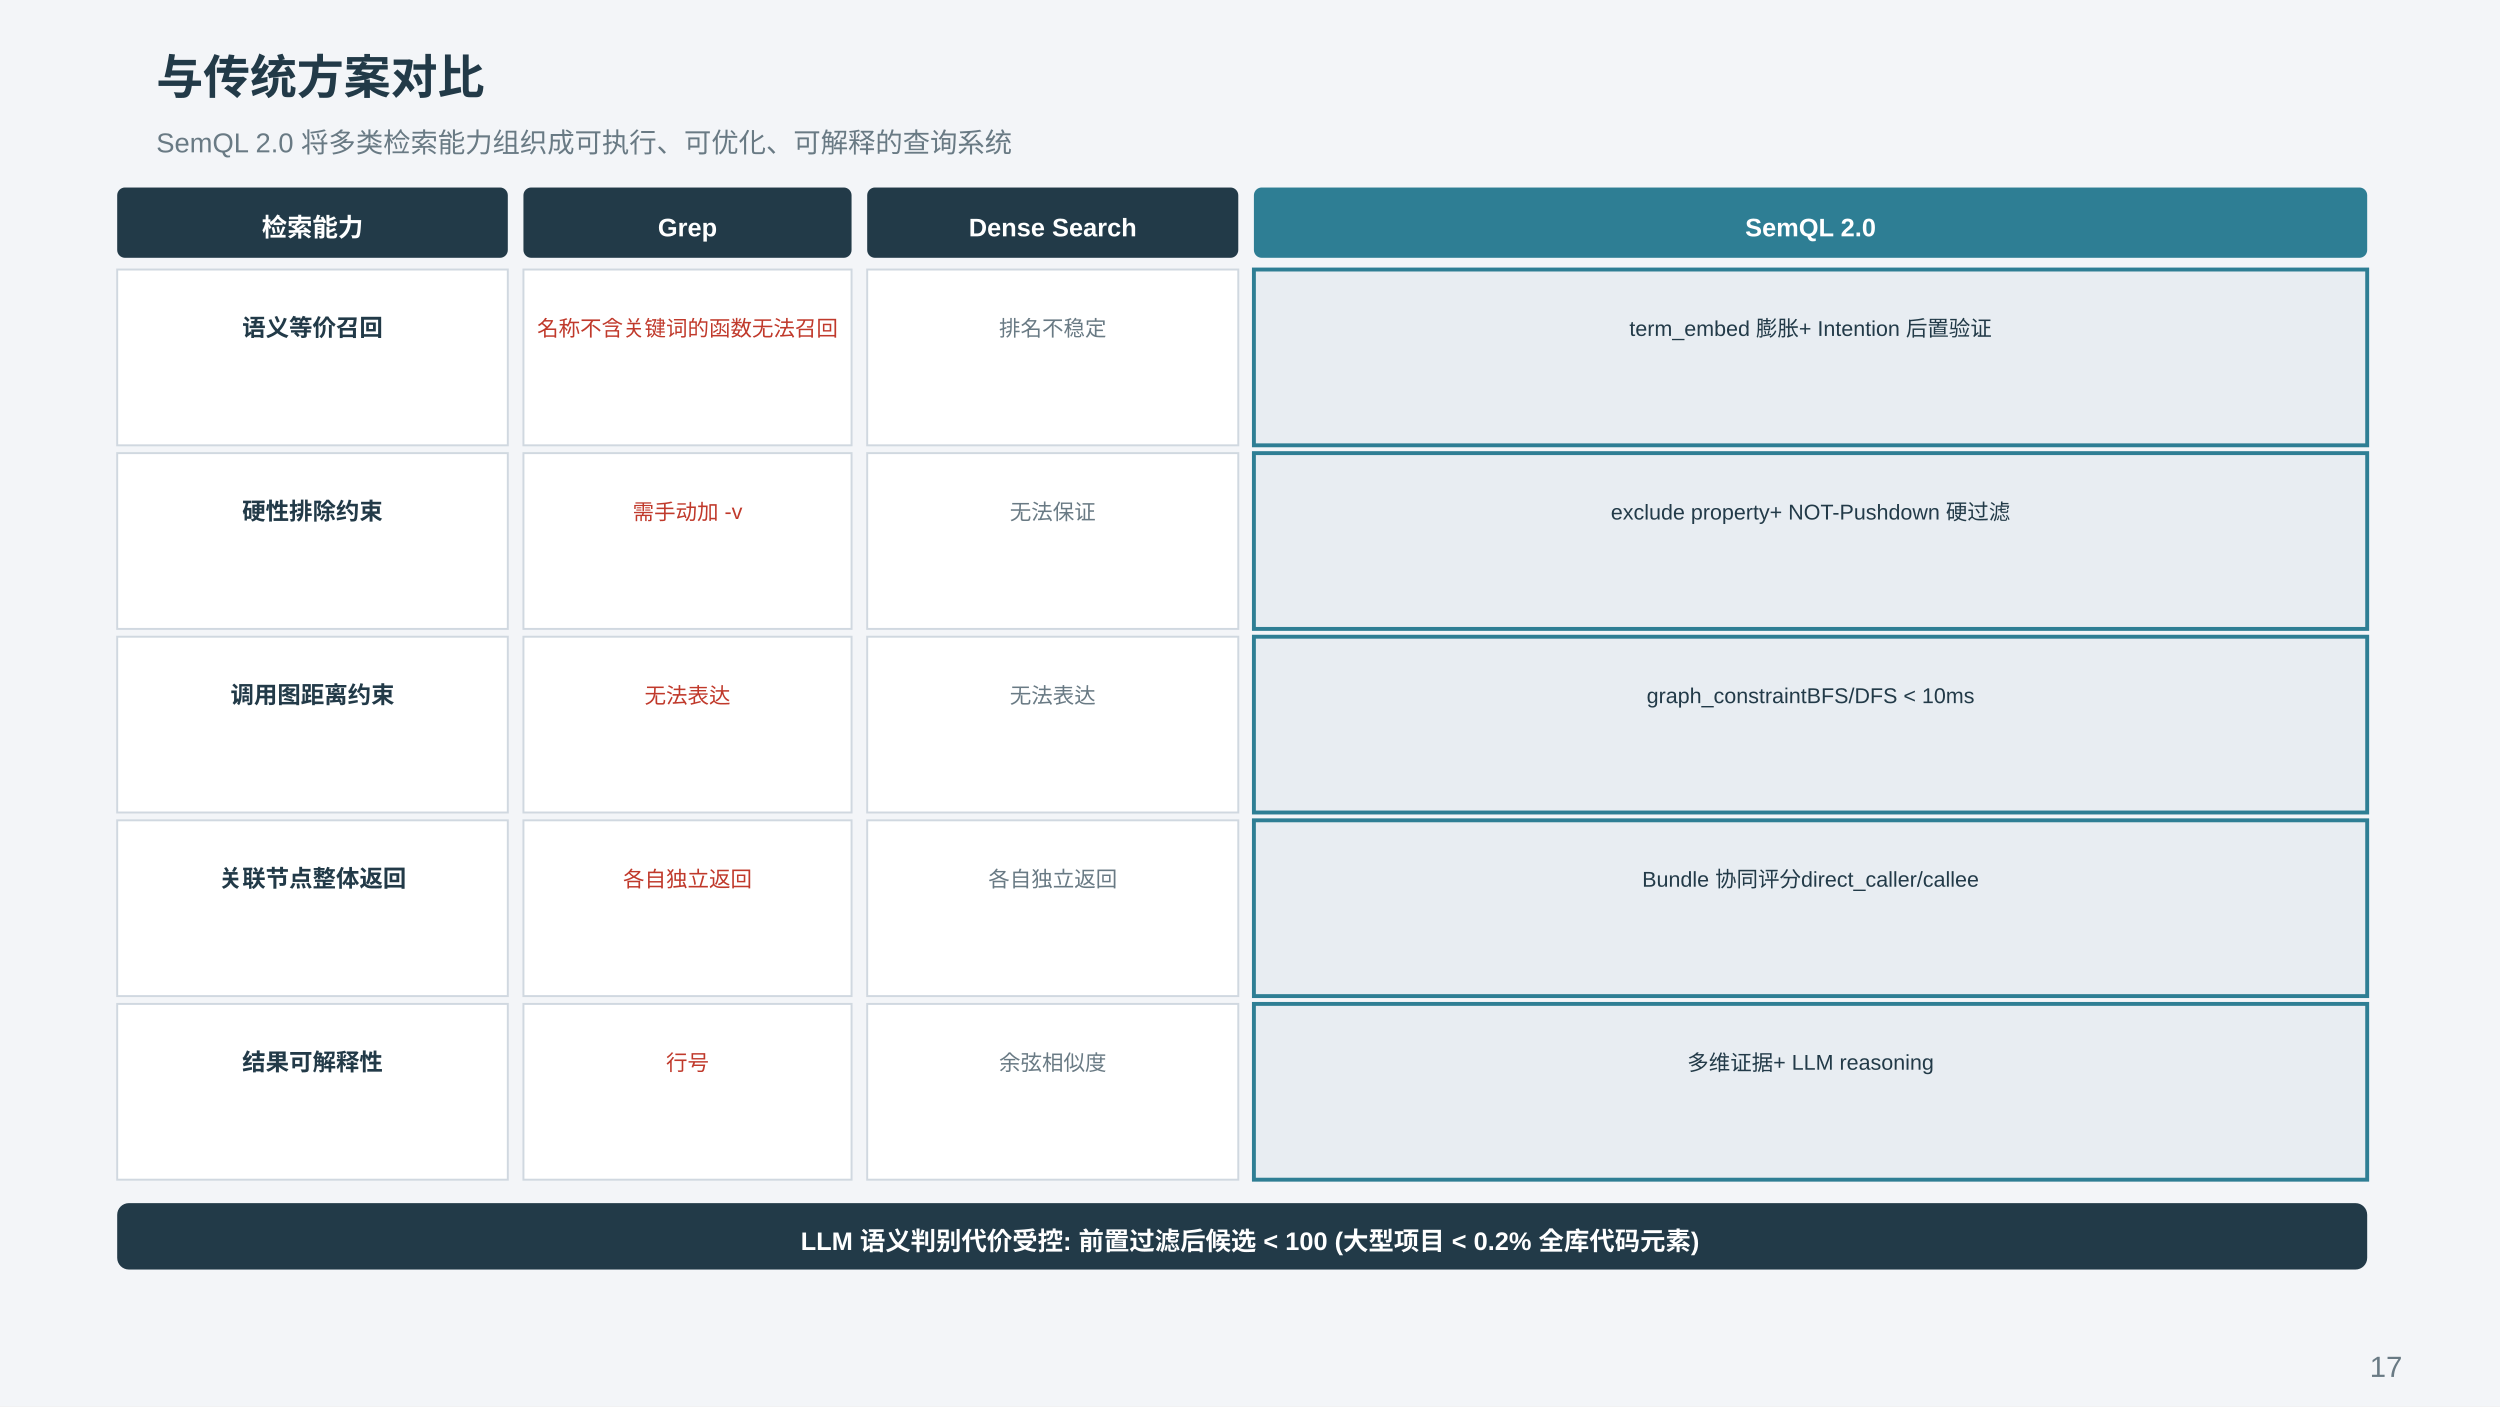
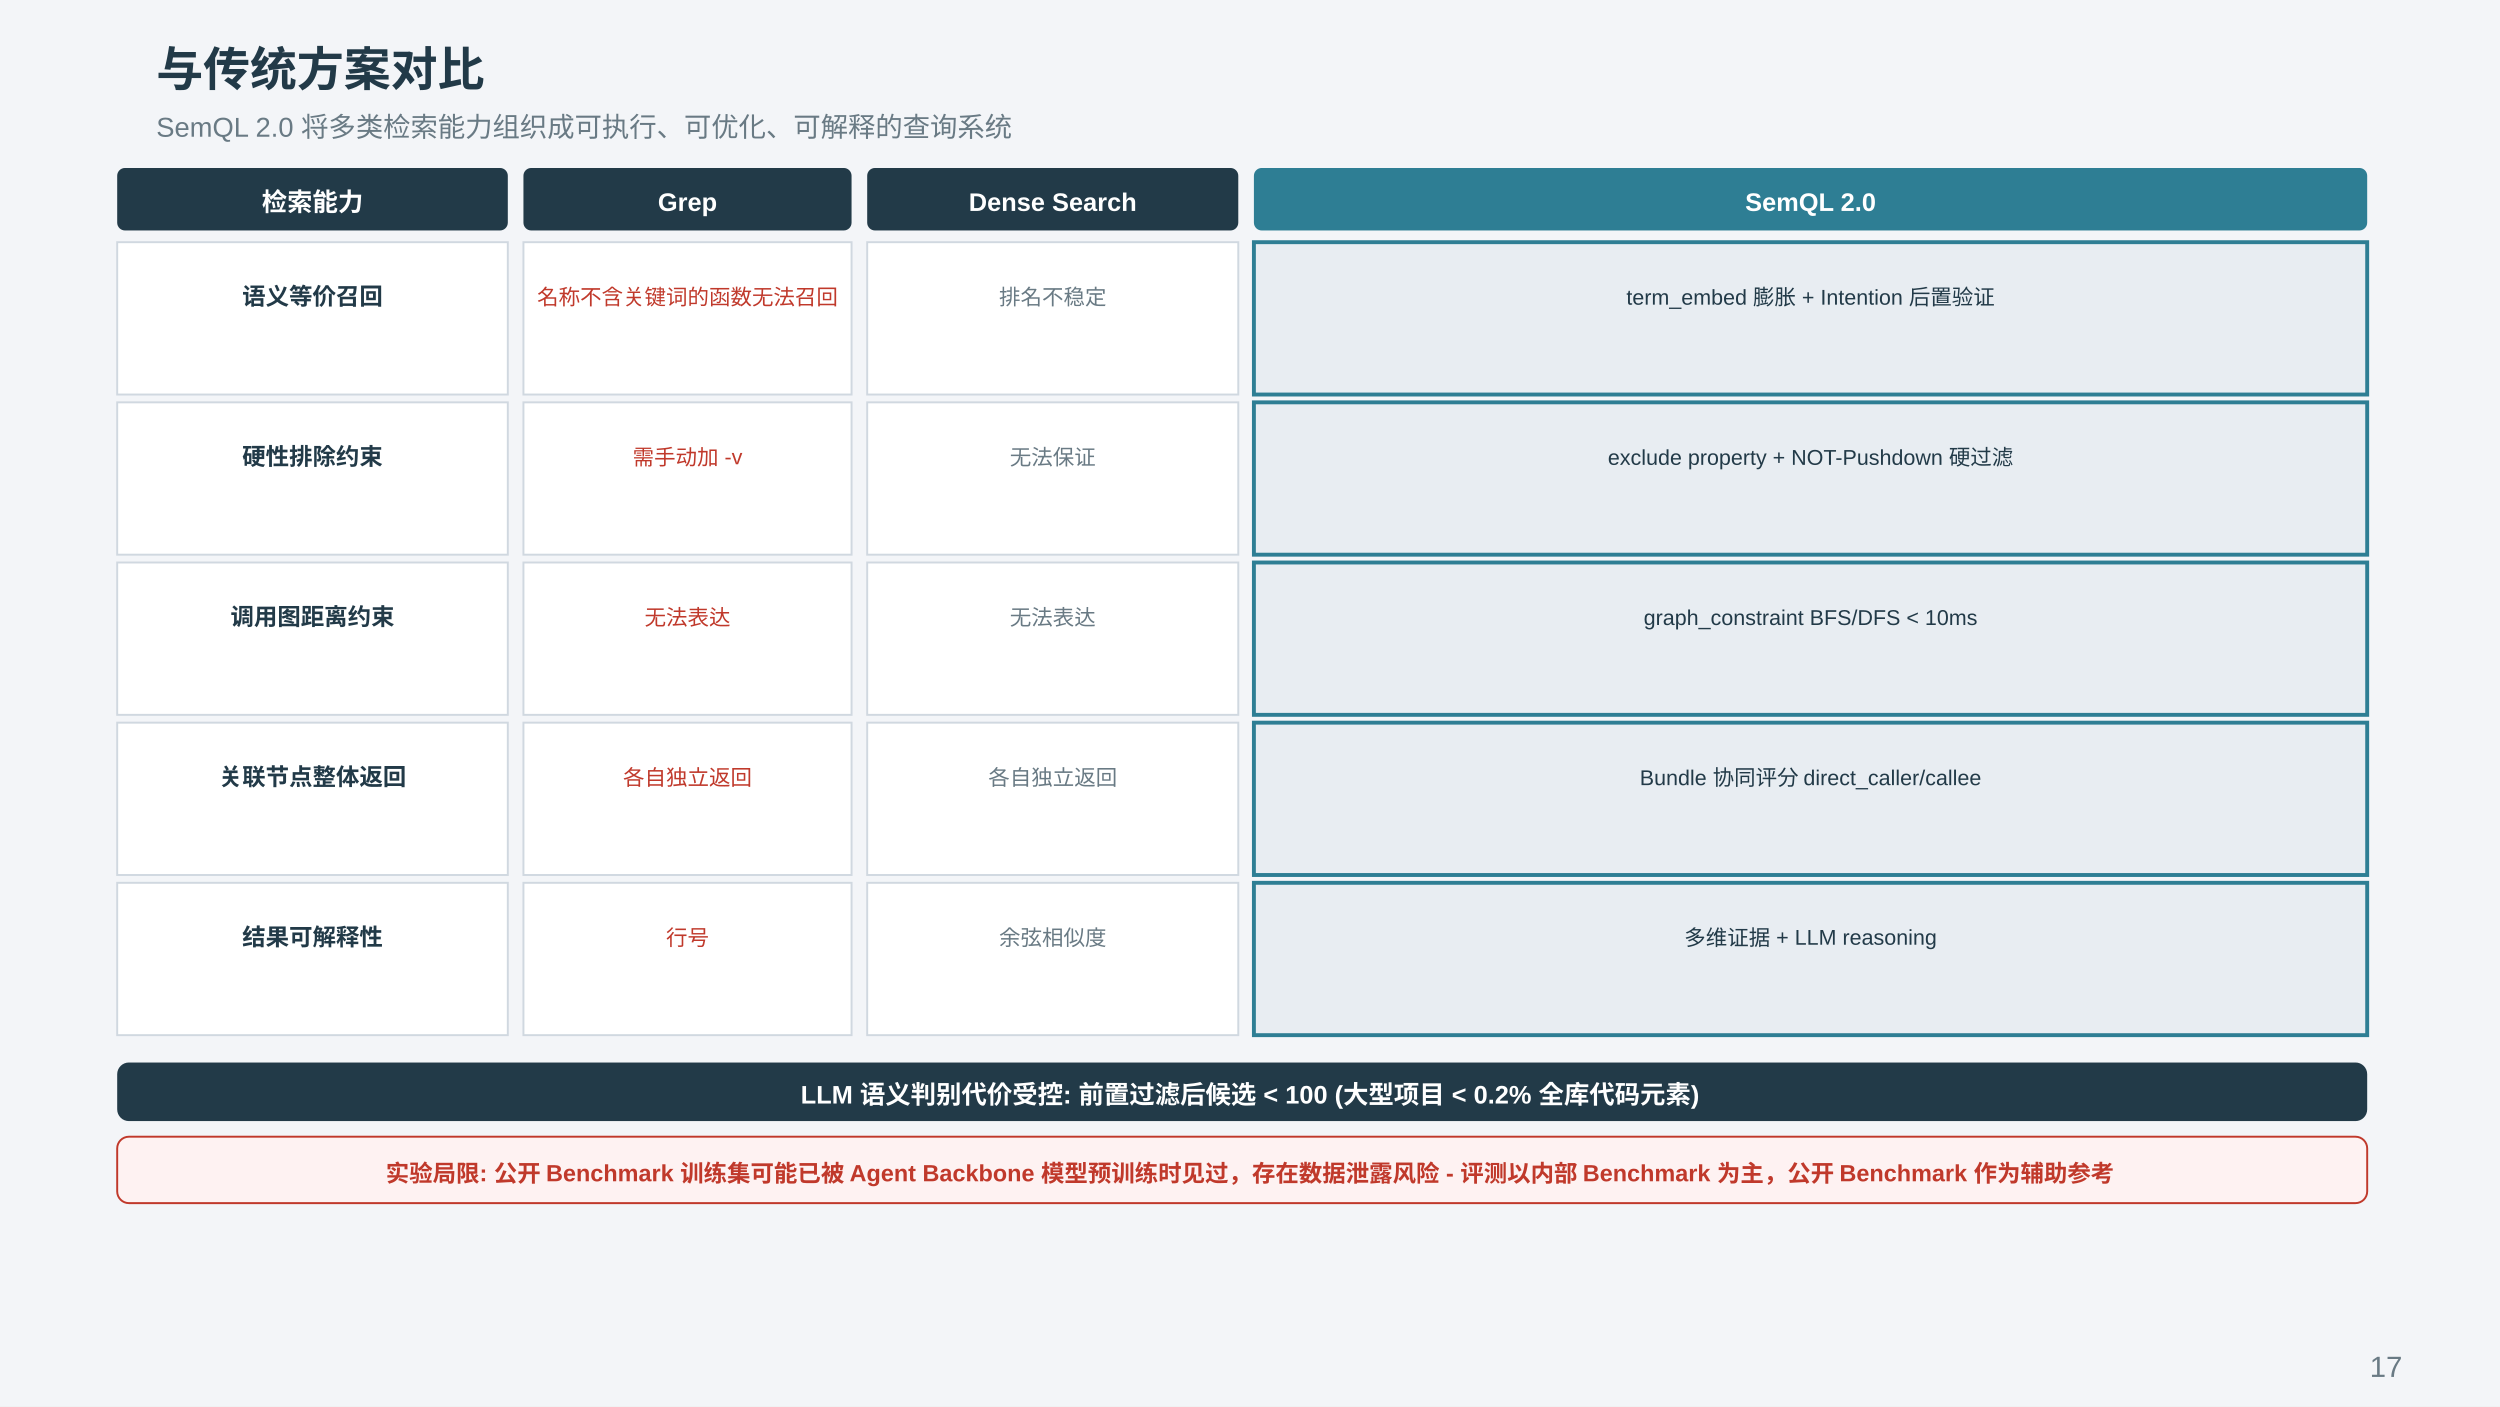
<svg xmlns="http://www.w3.org/2000/svg" viewBox="0 0 1280 720" width="1280" height="720">
  <rect x="0" y="0" width="1280" height="720" fill="#F3F5F8" />
-   <text x="80" y="48" font-family="PingFang SC, Microsoft YaHei, Arial, sans-serif" font-size="24" font-weight="700" fill="#223A48">与传统方案对比</text>
-   <text x="80" y="78" font-family="PingFang SC, Microsoft YaHei, Arial, sans-serif" font-size="14" fill="#697A84">SemQL 2.0 将多类检索能力组织成可执行、可优化、可解释的查询系统</text>
-   <rect x="60" y="96" width="200" height="36" fill="#223A48" rx="4" />
-   <text x="160.0" y="121" font-family="PingFang SC, Microsoft YaHei, Arial, sans-serif" font-size="13" font-weight="700" fill="#FFFFFF" text-anchor="middle">检索能力</text>
-   <rect x="268" y="96" width="168" height="36" fill="#223A48" rx="4" />
-   <text x="352.0" y="121" font-family="PingFang SC, Microsoft YaHei, Arial, sans-serif" font-size="13" font-weight="700" fill="#FFFFFF" text-anchor="middle">Grep</text>
-   <rect x="444" y="96" width="190" height="36" fill="#223A48" rx="4" />
-   <text x="539.0" y="121" font-family="PingFang SC, Microsoft YaHei, Arial, sans-serif" font-size="13" font-weight="700" fill="#FFFFFF" text-anchor="middle">Dense Search</text>
-   <rect x="642" y="96" width="570" height="36" fill="#2E7E94" rx="4" />
-   <text x="927.0" y="121" font-family="PingFang SC, Microsoft YaHei, Arial, sans-serif" font-size="13" font-weight="700" fill="#FFFFFF" text-anchor="middle">SemQL 2.0</text>
-   <rect x="60" y="138" width="200" height="90" fill="#FFFFFF" stroke="#D0D8E0" stroke-width="1" />
-   <text x="160" y="172" font-family="PingFang SC, Microsoft YaHei, Arial, sans-serif" font-size="12" font-weight="700" fill="#223A48" text-anchor="middle">语义等价召回</text>
-   <rect x="268" y="138" width="168" height="90" fill="#FFFFFF" stroke="#D0D8E0" stroke-width="1" />
-   <text x="352" y="172" font-family="PingFang SC, Microsoft YaHei, Arial, sans-serif" font-size="11" fill="#C0392B" text-anchor="middle">名称不含关键词
- 的函数无法召回</text>
-   <rect x="444" y="138" width="190" height="90" fill="#FFFFFF" stroke="#D0D8E0" stroke-width="1" />
-   <text x="539" y="172" font-family="PingFang SC, Microsoft YaHei, Arial, sans-serif" font-size="11" fill="#697A84" text-anchor="middle">排名不稳定</text>
-   <rect x="642" y="138" width="570" height="90" fill="#E8EDF2" stroke="#2E7E94" stroke-width="2" />
-   <text x="927" y="172" font-family="PingFang SC, Microsoft YaHei, Arial, sans-serif" font-size="11" fill="#223A48" text-anchor="middle">term_embed 膨胀
- + Intention 后置验证</text>
-   <rect x="60" y="232" width="200" height="90" fill="#FFFFFF" stroke="#D0D8E0" stroke-width="1" />
-   <text x="160" y="266" font-family="PingFang SC, Microsoft YaHei, Arial, sans-serif" font-size="12" font-weight="700" fill="#223A48" text-anchor="middle">硬性排除约束</text>
-   <rect x="268" y="232" width="168" height="90" fill="#FFFFFF" stroke="#D0D8E0" stroke-width="1" />
-   <text x="352" y="266" font-family="PingFang SC, Microsoft YaHei, Arial, sans-serif" font-size="11" fill="#C0392B" text-anchor="middle">需手动加 -v</text>
-   <rect x="444" y="232" width="190" height="90" fill="#FFFFFF" stroke="#D0D8E0" stroke-width="1" />
-   <text x="539" y="266" font-family="PingFang SC, Microsoft YaHei, Arial, sans-serif" font-size="11" fill="#697A84" text-anchor="middle">无法保证</text>
-   <rect x="642" y="232" width="570" height="90" fill="#E8EDF2" stroke="#2E7E94" stroke-width="2" />
-   <text x="927" y="266" font-family="PingFang SC, Microsoft YaHei, Arial, sans-serif" font-size="11" fill="#223A48" text-anchor="middle">exclude property
- + NOT-Pushdown 硬过滤</text>
-   <rect x="60" y="326" width="200" height="90" fill="#FFFFFF" stroke="#D0D8E0" stroke-width="1" />
-   <text x="160" y="360" font-family="PingFang SC, Microsoft YaHei, Arial, sans-serif" font-size="12" font-weight="700" fill="#223A48" text-anchor="middle">调用图距离约束</text>
-   <rect x="268" y="326" width="168" height="90" fill="#FFFFFF" stroke="#D0D8E0" stroke-width="1" />
-   <text x="352" y="360" font-family="PingFang SC, Microsoft YaHei, Arial, sans-serif" font-size="11" fill="#C0392B" text-anchor="middle">无法表达</text>
-   <rect x="444" y="326" width="190" height="90" fill="#FFFFFF" stroke="#D0D8E0" stroke-width="1" />
-   <text x="539" y="360" font-family="PingFang SC, Microsoft YaHei, Arial, sans-serif" font-size="11" fill="#697A84" text-anchor="middle">无法表达</text>
-   <rect x="642" y="326" width="570" height="90" fill="#E8EDF2" stroke="#2E7E94" stroke-width="2" />
-   <text x="927" y="360" font-family="PingFang SC, Microsoft YaHei, Arial, sans-serif" font-size="11" fill="#223A48" text-anchor="middle">graph_constraint
- BFS/DFS &lt; 10ms</text>
-   <rect x="60" y="420" width="200" height="90" fill="#FFFFFF" stroke="#D0D8E0" stroke-width="1" />
-   <text x="160" y="454" font-family="PingFang SC, Microsoft YaHei, Arial, sans-serif" font-size="12" font-weight="700" fill="#223A48" text-anchor="middle">关联节点整体返回</text>
-   <rect x="268" y="420" width="168" height="90" fill="#FFFFFF" stroke="#D0D8E0" stroke-width="1" />
-   <text x="352" y="454" font-family="PingFang SC, Microsoft YaHei, Arial, sans-serif" font-size="11" fill="#C0392B" text-anchor="middle">各自独立返回</text>
-   <rect x="444" y="420" width="190" height="90" fill="#FFFFFF" stroke="#D0D8E0" stroke-width="1" />
-   <text x="539" y="454" font-family="PingFang SC, Microsoft YaHei, Arial, sans-serif" font-size="11" fill="#697A84" text-anchor="middle">各自独立返回</text>
-   <rect x="642" y="420" width="570" height="90" fill="#E8EDF2" stroke="#2E7E94" stroke-width="2" />
-   <text x="927" y="454" font-family="PingFang SC, Microsoft YaHei, Arial, sans-serif" font-size="11" fill="#223A48" text-anchor="middle">Bundle 协同评分
- direct_caller/callee</text>
-   <rect x="60" y="514" width="200" height="90" fill="#FFFFFF" stroke="#D0D8E0" stroke-width="1" />
-   <text x="160" y="548" font-family="PingFang SC, Microsoft YaHei, Arial, sans-serif" font-size="12" font-weight="700" fill="#223A48" text-anchor="middle">结果可解释性</text>
-   <rect x="268" y="514" width="168" height="90" fill="#FFFFFF" stroke="#D0D8E0" stroke-width="1" />
-   <text x="352" y="548" font-family="PingFang SC, Microsoft YaHei, Arial, sans-serif" font-size="11" fill="#C0392B" text-anchor="middle">行号</text>
-   <rect x="444" y="514" width="190" height="90" fill="#FFFFFF" stroke="#D0D8E0" stroke-width="1" />
-   <text x="539" y="548" font-family="PingFang SC, Microsoft YaHei, Arial, sans-serif" font-size="11" fill="#697A84" text-anchor="middle">余弦相似度</text>
-   <rect x="642" y="514" width="570" height="90" fill="#E8EDF2" stroke="#2E7E94" stroke-width="2" />
-   <text x="927" y="548" font-family="PingFang SC, Microsoft YaHei, Arial, sans-serif" font-size="11" fill="#223A48" text-anchor="middle">多维证据
- + LLM reasoning</text>
-   <rect x="60" y="616" width="1152" height="34" fill="#223A48" rx="6" />
-   <text x="640" y="640" font-family="PingFang SC, Microsoft YaHei, Arial, sans-serif" font-size="13" font-weight="700" fill="#FFFFFF" text-anchor="middle">LLM 语义判别代价受控: 前置过滤后候选 &lt; 100 (大型项目 &lt; 0.2% 全库代码元素)</text>
+   <text x="80" y="44" font-family="PingFang SC, Microsoft YaHei, Arial, sans-serif" font-size="24" font-weight="700" fill="#223A48">与传统方案对比</text>
+   <text x="80" y="70" font-family="PingFang SC, Microsoft YaHei, Arial, sans-serif" font-size="14" fill="#697A84">SemQL 2.0 将多类检索能力组织成可执行、可优化、可解释的查询系统</text>
+   <rect x="60" y="86" width="200" height="32" fill="#223A48" rx="4" />
+   <text x="160.0" y="108" font-family="PingFang SC, Microsoft YaHei, Arial, sans-serif" font-size="13" font-weight="700" fill="#FFFFFF" text-anchor="middle">检索能力</text>
+   <rect x="268" y="86" width="168" height="32" fill="#223A48" rx="4" />
+   <text x="352.0" y="108" font-family="PingFang SC, Microsoft YaHei, Arial, sans-serif" font-size="13" font-weight="700" fill="#FFFFFF" text-anchor="middle">Grep</text>
+   <rect x="444" y="86" width="190" height="32" fill="#223A48" rx="4" />
+   <text x="539.0" y="108" font-family="PingFang SC, Microsoft YaHei, Arial, sans-serif" font-size="13" font-weight="700" fill="#FFFFFF" text-anchor="middle">Dense Search</text>
+   <rect x="642" y="86" width="570" height="32" fill="#2E7E94" rx="4" />
+   <text x="927.0" y="108" font-family="PingFang SC, Microsoft YaHei, Arial, sans-serif" font-size="13" font-weight="700" fill="#FFFFFF" text-anchor="middle">SemQL 2.0</text>
+   <rect x="60" y="124" width="200" height="78" fill="#FFFFFF" stroke="#D0D8E0" stroke-width="1" />
+   <text x="160" y="156" font-family="PingFang SC, Microsoft YaHei, Arial, sans-serif" font-size="12" font-weight="700" fill="#223A48" text-anchor="middle">语义等价召回</text>
+   <rect x="268" y="124" width="168" height="78" fill="#FFFFFF" stroke="#D0D8E0" stroke-width="1" />
+   <text x="352" y="156" font-family="PingFang SC, Microsoft YaHei, Arial, sans-serif" font-size="11" fill="#C0392B" text-anchor="middle">名称不含关键词的函数无法召回</text>
+   <rect x="444" y="124" width="190" height="78" fill="#FFFFFF" stroke="#D0D8E0" stroke-width="1" />
+   <text x="539" y="156" font-family="PingFang SC, Microsoft YaHei, Arial, sans-serif" font-size="11" fill="#697A84" text-anchor="middle">排名不稳定</text>
+   <rect x="642" y="124" width="570" height="78" fill="#E8EDF2" stroke="#2E7E94" stroke-width="2" />
+   <text x="927" y="156" font-family="PingFang SC, Microsoft YaHei, Arial, sans-serif" font-size="11" fill="#223A48" text-anchor="middle">term_embed 膨胀 + Intention 后置验证</text>
+   <rect x="60" y="206" width="200" height="78" fill="#FFFFFF" stroke="#D0D8E0" stroke-width="1" />
+   <text x="160" y="238" font-family="PingFang SC, Microsoft YaHei, Arial, sans-serif" font-size="12" font-weight="700" fill="#223A48" text-anchor="middle">硬性排除约束</text>
+   <rect x="268" y="206" width="168" height="78" fill="#FFFFFF" stroke="#D0D8E0" stroke-width="1" />
+   <text x="352" y="238" font-family="PingFang SC, Microsoft YaHei, Arial, sans-serif" font-size="11" fill="#C0392B" text-anchor="middle">需手动加 -v</text>
+   <rect x="444" y="206" width="190" height="78" fill="#FFFFFF" stroke="#D0D8E0" stroke-width="1" />
+   <text x="539" y="238" font-family="PingFang SC, Microsoft YaHei, Arial, sans-serif" font-size="11" fill="#697A84" text-anchor="middle">无法保证</text>
+   <rect x="642" y="206" width="570" height="78" fill="#E8EDF2" stroke="#2E7E94" stroke-width="2" />
+   <text x="927" y="238" font-family="PingFang SC, Microsoft YaHei, Arial, sans-serif" font-size="11" fill="#223A48" text-anchor="middle">exclude property + NOT-Pushdown 硬过滤</text>
+   <rect x="60" y="288" width="200" height="78" fill="#FFFFFF" stroke="#D0D8E0" stroke-width="1" />
+   <text x="160" y="320" font-family="PingFang SC, Microsoft YaHei, Arial, sans-serif" font-size="12" font-weight="700" fill="#223A48" text-anchor="middle">调用图距离约束</text>
+   <rect x="268" y="288" width="168" height="78" fill="#FFFFFF" stroke="#D0D8E0" stroke-width="1" />
+   <text x="352" y="320" font-family="PingFang SC, Microsoft YaHei, Arial, sans-serif" font-size="11" fill="#C0392B" text-anchor="middle">无法表达</text>
+   <rect x="444" y="288" width="190" height="78" fill="#FFFFFF" stroke="#D0D8E0" stroke-width="1" />
+   <text x="539" y="320" font-family="PingFang SC, Microsoft YaHei, Arial, sans-serif" font-size="11" fill="#697A84" text-anchor="middle">无法表达</text>
+   <rect x="642" y="288" width="570" height="78" fill="#E8EDF2" stroke="#2E7E94" stroke-width="2" />
+   <text x="927" y="320" font-family="PingFang SC, Microsoft YaHei, Arial, sans-serif" font-size="11" fill="#223A48" text-anchor="middle">graph_constraint BFS/DFS &lt; 10ms</text>
+   <rect x="60" y="370" width="200" height="78" fill="#FFFFFF" stroke="#D0D8E0" stroke-width="1" />
+   <text x="160" y="402" font-family="PingFang SC, Microsoft YaHei, Arial, sans-serif" font-size="12" font-weight="700" fill="#223A48" text-anchor="middle">关联节点整体返回</text>
+   <rect x="268" y="370" width="168" height="78" fill="#FFFFFF" stroke="#D0D8E0" stroke-width="1" />
+   <text x="352" y="402" font-family="PingFang SC, Microsoft YaHei, Arial, sans-serif" font-size="11" fill="#C0392B" text-anchor="middle">各自独立返回</text>
+   <rect x="444" y="370" width="190" height="78" fill="#FFFFFF" stroke="#D0D8E0" stroke-width="1" />
+   <text x="539" y="402" font-family="PingFang SC, Microsoft YaHei, Arial, sans-serif" font-size="11" fill="#697A84" text-anchor="middle">各自独立返回</text>
+   <rect x="642" y="370" width="570" height="78" fill="#E8EDF2" stroke="#2E7E94" stroke-width="2" />
+   <text x="927" y="402" font-family="PingFang SC, Microsoft YaHei, Arial, sans-serif" font-size="11" fill="#223A48" text-anchor="middle">Bundle 协同评分 direct_caller/callee</text>
+   <rect x="60" y="452" width="200" height="78" fill="#FFFFFF" stroke="#D0D8E0" stroke-width="1" />
+   <text x="160" y="484" font-family="PingFang SC, Microsoft YaHei, Arial, sans-serif" font-size="12" font-weight="700" fill="#223A48" text-anchor="middle">结果可解释性</text>
+   <rect x="268" y="452" width="168" height="78" fill="#FFFFFF" stroke="#D0D8E0" stroke-width="1" />
+   <text x="352" y="484" font-family="PingFang SC, Microsoft YaHei, Arial, sans-serif" font-size="11" fill="#C0392B" text-anchor="middle">行号</text>
+   <rect x="444" y="452" width="190" height="78" fill="#FFFFFF" stroke="#D0D8E0" stroke-width="1" />
+   <text x="539" y="484" font-family="PingFang SC, Microsoft YaHei, Arial, sans-serif" font-size="11" fill="#697A84" text-anchor="middle">余弦相似度</text>
+   <rect x="642" y="452" width="570" height="78" fill="#E8EDF2" stroke="#2E7E94" stroke-width="2" />
+   <text x="927" y="484" font-family="PingFang SC, Microsoft YaHei, Arial, sans-serif" font-size="11" fill="#223A48" text-anchor="middle">多维证据 + LLM reasoning</text>
+   <rect x="60" y="544" width="1152" height="30" fill="#223A48" rx="6" />
+   <text x="640" y="565" font-family="PingFang SC, Microsoft YaHei, Arial, sans-serif" font-size="13" font-weight="700" fill="#FFFFFF" text-anchor="middle">LLM 语义判别代价受控: 前置过滤后候选 &lt; 100 (大型项目 &lt; 0.2% 全库代码元素)</text>
+   <rect x="60" y="582" width="1152" height="34" fill="#FEF2F2" stroke="#C0392B" stroke-width="1" rx="6" />
+   <text x="640" y="605" font-family="PingFang SC, Microsoft YaHei, Arial, sans-serif" font-size="12" font-weight="700" fill="#C0392B" text-anchor="middle">实验局限: 公开 Benchmark 训练集可能已被 Agent Backbone 模型预训练时见过，存在数据泄露风险 - 评测以内部 Benchmark 为主，公开 Benchmark 作为辅助参考</text>
  <text x="1230" y="705" font-family="PingFang SC, Microsoft YaHei, Arial, sans-serif" font-size="15" fill="#697A84" text-anchor="end">17</text>
</svg>
